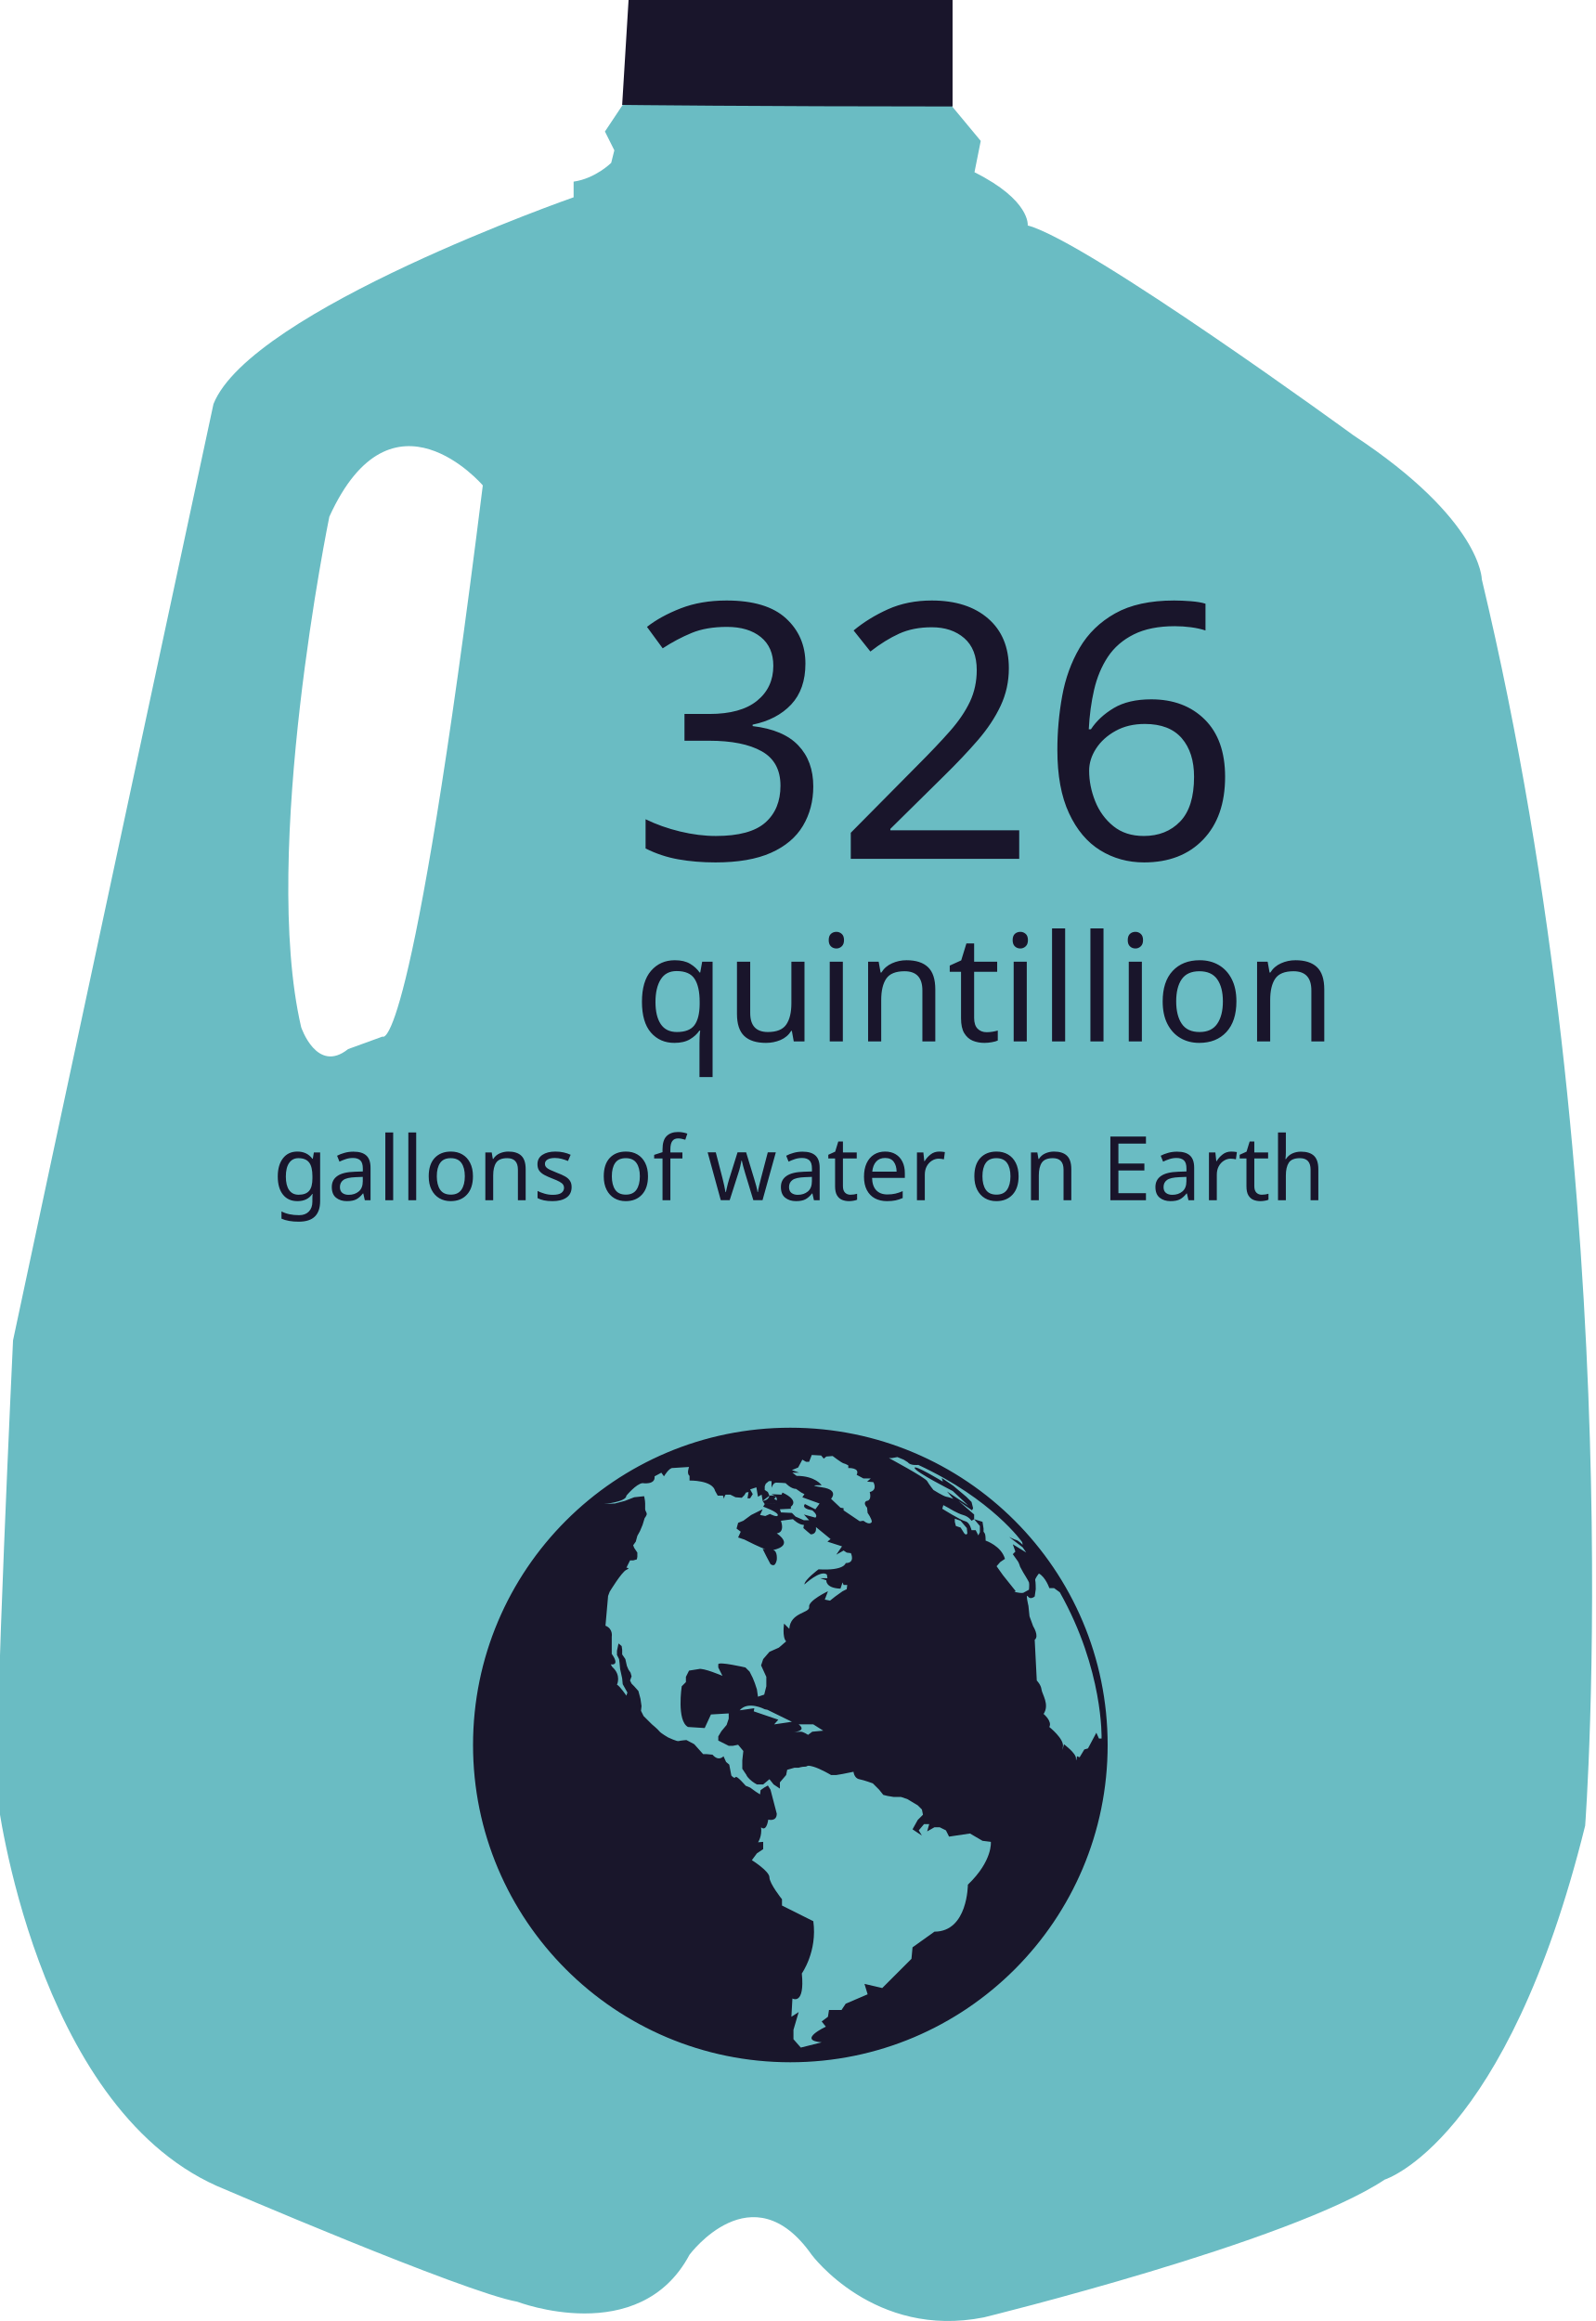
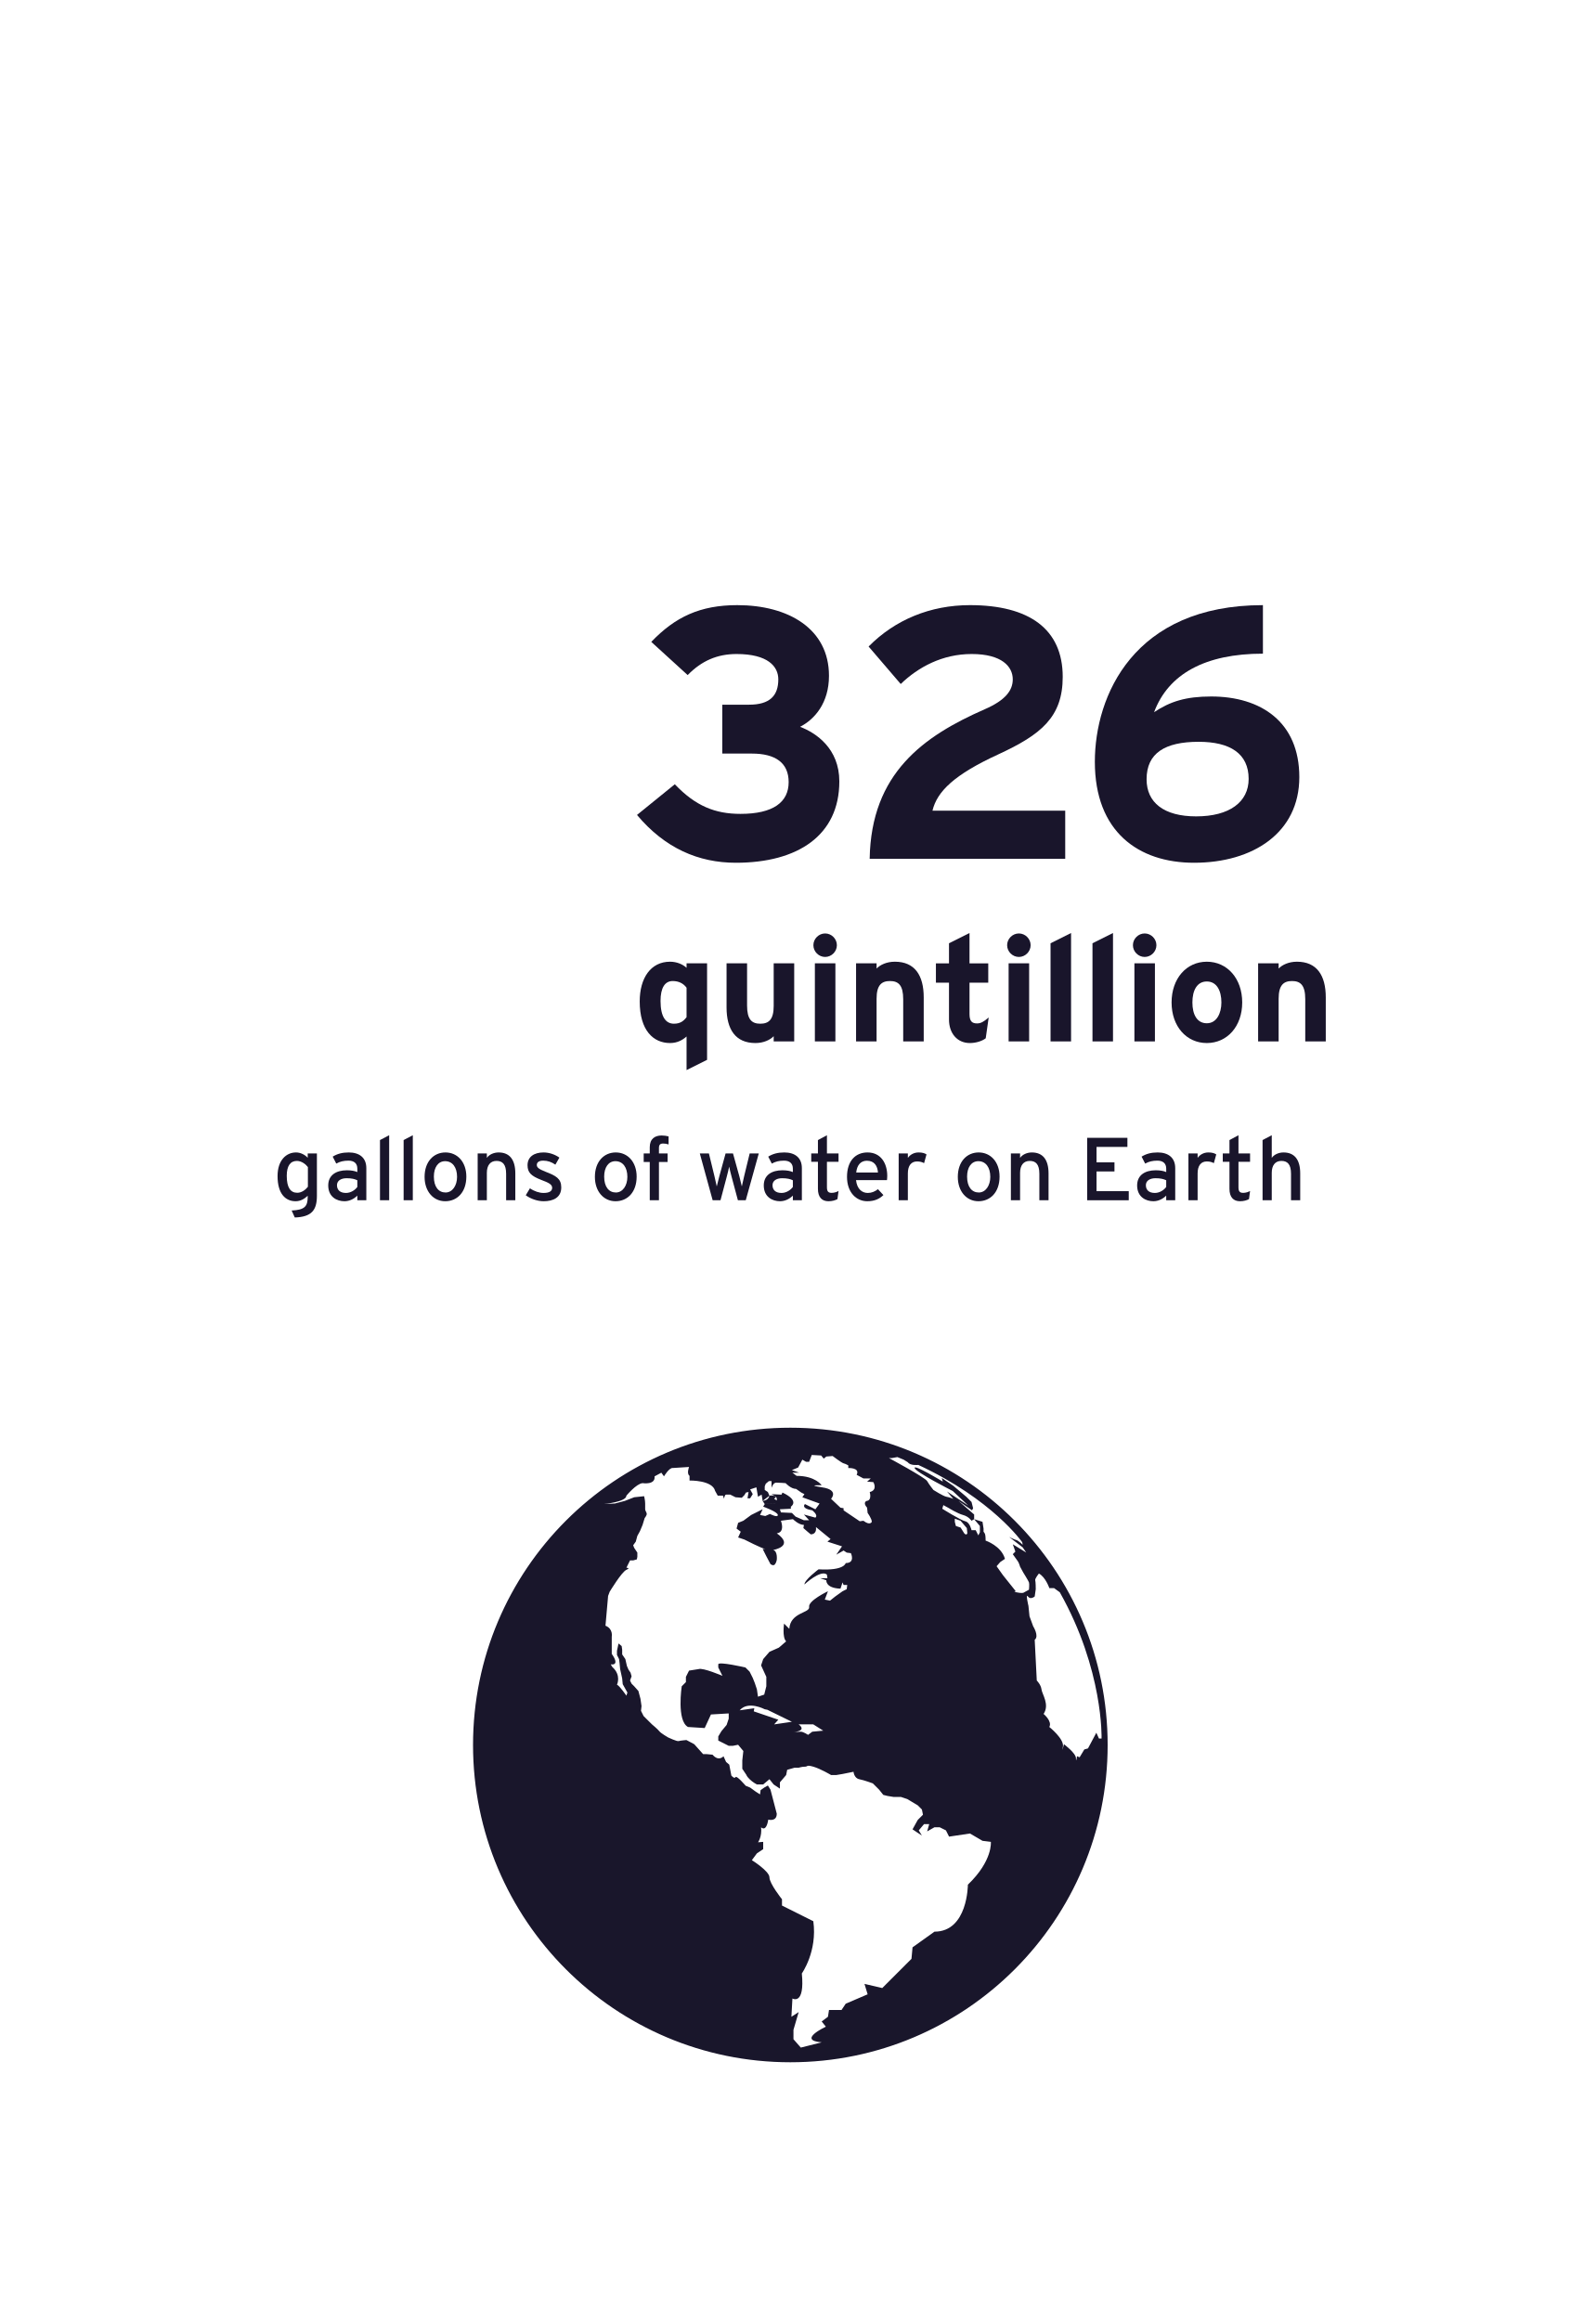
<svg xmlns="http://www.w3.org/2000/svg" version="1.1" id="Layer_1" x="0px" y="0px" width="536.378px" height="780.521px" viewBox="0 0 536.378 780.521" enable-background="new 0 0 536.378 780.521" xml:space="preserve">
-   <g>
-     <g>
-       <path fill="#6ABCC3" d="M329.794,47.392l-2.105,10.53c18.959,9.479,17.902,17.903,17.902,17.903    c20.01,5.263,109.521,70.558,109.521,70.558c43.176,28.433,43.176,48.442,43.176,48.442    c50.553,211.678,34.752,419.134,34.752,419.134c-26.328,106.364-67.396,119.005-67.396,119.005    C434.048,754.024,330.851,779.3,330.851,779.3c-36.859,7.373-57.921-21.062-57.921-21.062c-20.01-28.436-41.069,0-41.069,0    c-16.853,31.595-57.922,15.798-57.922,15.798c-17.903-3.157-101.101-38.964-101.101-38.964    c-61.081-27.385-73.72-130.586-73.72-130.586c-1.052-20.012,5.267-153.751,5.267-153.751    C9.3,427.212,71.786,135.853,71.786,135.853c12.635-31.595,121.105-69.508,121.105-69.508v-5.267    c7.373-1.051,12.637-6.318,12.637-6.318l1.055-4.212l-3.161-6.318l8.424-12.636l2.175-18.333l100.025,15.161L329.794,47.392z     M162.352,163.23c0,0-30.543-35.806-51.604,10.534c0,0-23.17,112.683-9.479,171.655c0,0,5.267,15.797,15.798,7.373l11.584-4.212    C128.651,348.581,138.13,358.056,162.352,163.23z" />
-     </g>
-     <path fill="#19152B" d="M209.215,35.279c0,0,45.303,0.528,111.105,0.528V0H211.368L209.215,35.279z" />
+   <g enable-background="new    ">
+     <path fill="#19152B" d="M247.442,290.136c-12.6,0-23.879-4.92-33.239-16.08l12.719-10.319c6.96,7.319,13.56,9.96,22.079,9.96   c11.04,0,16.199-3.96,16.199-10.68c0-6.479-4.439-9.6-12.359-9.6h-9.959v-16.439h9c6.96,0,9.84-3,9.84-8.52   c0-4.32-3.48-8.52-14.04-8.52c-6.48,0-11.759,2.279-16.439,7.079l-12.239-11.159c8.04-8.399,16.439-12.359,28.918-12.359   c17.16,0,30.839,7.92,30.839,23.759c0,9.12-4.801,14.64-9.721,17.159c5.4,2.04,13.2,7.32,13.2,18.359   C282.241,280.896,268.321,290.136,247.442,290.136z" />
+     <path fill="#19152B" d="M292.443,288.815c0.48-28.799,18.119-41.278,38.639-50.278c7.2-3.119,9.48-6.479,9.48-10.079   c0-4.32-3.721-8.52-13.8-8.52c-9.96,0-17.999,4.439-23.88,10.079l-10.799-12.6c8.879-8.999,20.76-13.919,34.078-13.919   c19.92,0,31.199,8.039,31.199,24.119c0,13.56-7.32,19.439-21.6,26.039c-14.879,6.84-20.639,12.479-22.199,18.959h44.639v16.199   H292.443z" />
+     <path fill="#19152B" d="M401.523,290.136c-18.72,0-33.359-10.439-33.359-33.959c0-22.079,12.959-52.678,56.518-52.678v16.319   c-19.439,0-31.799,6.84-36.598,19.679c5.398-3.6,10.68-5.279,19.199-5.279c16.679,0,29.639,8.52,29.639,27.119   C436.921,280.056,421.322,290.136,401.523,290.136z M403.082,249.457c-11.398,0-17.519,3.84-17.519,12.6   c0,7.8,5.76,12.479,16.679,12.479c11.16,0,17.641-4.8,17.641-12.6C419.882,253.417,413.642,249.457,403.082,249.457z" />
  </g>
-   <text transform="matrix(1 0 0 1 211.6836 288.8154)" fill="#19152B" font-family="'Interstate-Bold'" font-size="120">326 </text>
  <rect x="32.689" y="381.761" fill="none" width="468" height="82" />
-   <text transform="matrix(1 0 0 1 91.7466 403.6309)" fill="#19152B" font-family="'Interstate-Regular'" font-size="30">gallons of water on Earth</text>
-   <text transform="matrix(1 0 0 1 213.1182 350.21)" fill="#19152B" font-family="'Interstate-Bold'" font-size="50">quintillion</text>
-   <path fill="#19162B" d="M372.468,586.821c0,58.921-47.771,106.692-106.699,106.692c-58.934,0-106.703-47.771-106.703-106.692  c0-58.937,47.769-106.702,106.703-106.702C324.695,480.119,372.468,527.887,372.468,586.821z M284.898,533.004h-1.225l-0.354-0.866  l-0.69,2.102c-5.101-0.18-4.752-2.81-4.752-2.81l-2.108-0.702h2.471l-0.184-1.229c-2.109-1.753-7.548,3.337-7.548,3.337  c0-1.579,4.742-5.09,4.742-5.09c8.779,0.521,9.131-2.109,9.131-2.109c3.328,0,1.752-3.333,1.752-3.333l-1.405-0.184l-1.054-0.696  l-2.457,1.4l1.929-2.809l-4.905-1.58l1.053-0.88l-4.92-4.03c0.346,2.63-1.758,2.449-1.758,2.449l-1.051-0.875l-1.411-1.229  l0.175-1.061c-1.753,0-3.686-1.932-3.686-1.932l-4.044,0.529c1.415,4.219-1.397,4.219-1.397,4.219  c6.146,4.387-1.232,5.613-1.232,5.613c1.588,0.347,1.232,3.339,1.232,3.339s-0.178,1.054-0.699,1.578  c-0.534,0.533-1.411-0.167-1.411-0.167l-1.401-2.646l-1.233-2.461c0,0,1.757,0,0.882,0c-0.882,0-7.026-3.148-7.026-3.148  l-2.105-0.707l0.876-1.932l-1.405-1.056l0.529-1.927l1.753-0.707l2.63-1.933l3.866-1.931l-0.876,1.931l1.758,0.348l1.579-0.697  c0,0,2.638,1.399,2.638,0.352c0-1.06-4.92-2.808-4.92-2.808l0.524-0.882l3.689-0.179l0.351-1.047  c0.343-2.106-2.459-1.588-2.459-1.588c-0.348,1.688-2.284,1.764-2.284,1.764l-0.347-2.109l-1.229,0.704l-0.534-3.159l-2.099,0.698  l0.876,1.584l-0.876,1.405h-0.886l0.356-2.109l-0.877,0.175l-0.529,0.872l-0.877,0.886l-2.103-0.174l-1.763-0.882  c0,0-0.877,0-1.401,0c-0.53,0-0.704,1.401-0.704,1.401l-0.346-1.056h-1.763l-0.877-1.574c-0.876-3.688-8.605-3.511-8.605-3.511  v-1.585c-1.054-0.704-0.168-2.979-0.168-2.979l-5.451,0.346c-1.225-0.177-2.981,2.808-2.981,2.808l-0.882-1.229l-2.282,1.229  c0.352,2.987-4.035,2.283-4.035,2.283c-2.11,0.184-5.442,4.214-5.442,4.214c0,2.108-7.555,2.812-7.555,2.812l3.689-0.177  l3.337-0.872l3.16-1.229l3.332-0.354c0,0,0.351,1.408,0.351,2.457c0,1.059,0,1.404,0,1.936c0,0.523,0.535,1.05,0.535,1.579  c0,0.523-0.708,1.401-0.708,1.401l-0.698,2.281l-0.886,2.112l-0.872,1.575l-0.525,1.936l-0.876,1.229l0.347,0.877l1.054,1.578v1.412  l-0.168,0.872l-1.233,0.352h-1.055l-1.229,2.461c0,0,1.575,0,0,0.703c-1.588,0.697-5.62,7.371-5.62,7.371l-0.529,1.412  l-0.881,10.006c2.639,1.045,2.11,3.684,2.11,3.684v5.792c2.985,4.22-0.348,3.519-0.348,3.519l0.525,0.869  c3.155,2.816,1.579,5.974,1.579,5.974c0.881,0.354,3.164,3.692,3.164,3.692l0.343-1.056l-1.576-2.812l-0.182-1.929l-0.688-3.158  l-0.179-1.938l-0.177-1.407l-0.704-1.398v-1.402l0.522-2.46l1.054,0.881l0.173,1.229v1.575l1.068,1.577l0.516,2.287l0.526,1.229  l0.711,1.055l0.343,1.229l-0.521,1.403l0.521,1.058l0.881,0.88l1.406,1.581l0.702,2.633l0.352,2.451l-0.179,1.581l0.877,1.761  l1.406,1.401l1.411,1.399c0,0,1.921,1.59,2.456,2.288c0.521,0.703,2.982,2.109,2.982,2.109s2.984,1.404,3.514,1.223  c0.525-0.177,2.63-0.352,2.63-0.352l2.638,1.404l2.982,3.338h1.227l1.936,0.185c2.11,2.451,3.685,0.521,3.685,0.521l0.881,1.936  l1.054,0.877l0.708,3.688c0,0,1.046,1.225,1.402,0.524c0.346-0.704,3.413,2.894,3.413,2.894l1.503,0.62l1.93,1.402l1.402,0.886  l0.173-1.415l1.229-0.873l1.231-0.7l0.877,1.4l2.109,8.075c0,2.817-2.853,1.998-2.853,1.998c-0.739,4.456-2.419,2.575-2.419,2.575  c0.355,3.148-1.023,5.049-1.023,5.049l1.731-0.141v2.454l-2.108,1.406l-1.703,2.295c0,0,5.917,3.682,5.917,5.789  c0,2.104,4.216,7.362,4.216,7.362v2.109l10.534,5.269c1.409,10.188-3.861,17.567-3.861,17.567c1.054,10.888-3.166,8.422-3.166,8.422  l-0.342,6.148l2.45-1.585l-1.756,5.972v3.159l2.47,2.812l7.016-1.761c-8.43-0.696,1.402-5.265,1.402-5.265l-1.402-1.756l2.109-1.579  l0.352-2.281h4.216l1.403-2.111l7.373-3.161l-1.06-3.507l5.972,1.403l9.832-9.831l0.357-3.861l7.377-5.273  c11.229,0,11.229-15.799,11.229-15.799c8.428-8.075,7.73-14.402,7.73-14.402l-2.809-0.348l-4.215-2.46l-7.031,1.05l-1.053-2.107  l-2.102-1.041h-1.752l-2.463,1.393l0.699-2.446h-1.754l-1.758,2.097l1.055,1.757l-3.158-2.104l1.754-3.157l1.758-1.756l-0.354-1.757  l-1.404-1.404l-3.514-2.104l-2.106-0.707h-2.454l-2.105-0.347l-1.411-0.354l-1.399-1.756l-2.113-2.11c0,0-2.808-1.054-4.562-1.403  c-1.752-0.35-1.933-2.503-1.933-2.503l-3.688,0.743l-2.104,0.355h-1.752c0,0-3.521-2.107-5.976-2.812c-2.458-0.698-1.758,0-2.809,0  c-1.054,0-2.109,0.352-2.109,0.352h-1.397l-2.469,0.702l-0.351,1.758l-2.101,2.461v2.104l-2.108-1.4l-1.406-1.763l-2.105,1.763  h-2.108c0,0-1.402-0.704-2.457-1.763c-1.054-1.052-1.054-1.402-1.054-1.402l-1.407-2.107v-2.809l0.352-3.164l-1.753-2.099  l-1.757,0.351h-1.406l-3.511-1.766v-1.397l1.056-1.758l1.751-2.1l0.704-2.114V576.2l-5.971,0.352l-2.108,4.565l-5.616-0.354  c-3.862-2.104-2.105-13.689-2.105-13.689l1.406-1.406v-1.761l1.055-2.105l3.232-0.515c1.479-0.516,7.998,2.273,7.998,2.273  l-1.402-2.812c0,0,0,0,0-1.051c0-1.062,9.131,1.051,9.131,1.051l1.405,1.4l1.055,2.107l0.702,1.757l0.7,2.108l0.354,2.457  l2.101-0.703l0.708-2.804v-3.167l-1.762-3.854l0.708-2.117l2.105-2.445l3.167-1.41l2.448-2.11c-1.398-1.404-0.694-5.966-0.694-5.966  l1.758,1.748c0.341-5.608,7.016-5.259,6.67-7.372c-0.356-2.104,6.322-5.259,6.322-5.259l-1.057,2.804l1.754,0.352l1.762-1.404  l2.449-1.749l1.406-0.704L284.898,533.004z M293.16,511.765c0-1.057-1.406-2.989-1.406-2.989l-0.174-1.752  c-1.578-1.756-0.184-2.278-0.184-2.278c1.934-0.175,1.061-2.987,1.061-2.987c2.811-0.702,1.225-3.341,1.225-3.341l-2.102-0.169  l1.227-1.061h-2.457l-2.283-1.229c1.229-2.46-2.809-2.283-2.809-2.283v-0.881c0,0-0.877-0.52-1.584-0.692  c-0.695-0.183-3.688-2.466-3.688-2.466l-2.105,0.173L277,490.519l-0.877-1.057l-3.154-0.173l-0.881,2.283h-1.057l-1.227-0.709  l-1.406,2.636l-2.104,0.876l2.456,0.877h-2.288l1.406,1.059c6.322,0,8.43,3.16,8.43,3.16s-5.619-0.175,0.179,0.707  c5.793,0.876,2.985,3.856,2.985,3.856l3.164,2.985l1.045,0.175v0.711l5.44,3.68l1.231-0.173  C292.634,513.169,293.16,511.765,293.16,511.765z M270.326,509.307l3.866,1.054c1.06-0.877-1.054-2.453-1.054-2.453  c-4.037-0.711-2.457-2.113-2.457-2.113l3.511,1.759l1.406-1.936l-5.792-2.103l0.701-1.055l-1.049-0.529l-1.762-1.229  c-1.754,0-3.512-1.938-3.512-1.938s-2.108-0.173-3.164-0.173c-1.054,0-1.575,1.761-1.575,1.761v-2.283h-0.886l-1.05,0.879  l-0.352,0.872v1.231l1.054,0.702l0.527,1.227l-2.284,1.763l0.703,1.049l3.689-0.177l0.351-1.047l-0.88-0.534l0.702-0.697  l-1.575-0.877l3.333,0.173l0.352-0.702c5.97,2.812,2.812,4.743,2.812,4.743v0.693l-3.688,0.184l0.343,1.05l3.698,0.175l1.223,1.235  l2.808,1.225h1.764L270.326,509.307z M266.295,579.015l-8.255-4.039l-0.881-0.175c0,0-5.615-2.982-8.426,0.35l4.912-0.693  l-0.175,1.045l8.254,2.812l-1.405,1.572L266.295,579.015z M266.295,582.526c0,0,2.104-0.176,2.99-0.176  c0.866,0,2.446,1.057,2.446,1.057l1.406-1.057L276.83,582l-3.34-2.115h-4.92C271.732,582.354,266.295,582.526,266.295,582.526z   M305.275,491.74l-1.4-0.877l-2.109-0.87l-1.932,0.351h-0.887c0,0,12.121,6.496,12.824,7.728c0.699,1.227,2.109,2.982,2.109,2.982  s3.338,2.114,4.381,2.283c1.055,0.178,2.293,0.697,2.293,0.697l-2.109-2.456l7.195,4.739l-5.268-4.911c0,0-12.471-6.324-12.814-7.73  c-0.352-1.398,9.482,4.57,9.482,4.57l-0.355-1.237l3.867,2.635l4.383,3.693l1.758,1.752l0.529,2.105l-0.355,0.711l-4.564-3.162  l5.27,4.562v1.576l2.812,0.882l0.352,2.281v1.056c0,0,0.346,0.352,0.523,0.875c0.174,0.525,0.174,2.11,0.174,2.11  s5.27,1.748,6.5,6.14l-1.578,1.061l-1.232,1.411c0,0,1.752,2.455,2.109,2.976c0.352,0.529,3.855,4.747,4.209,5.27  c0.359,0.524-1.225,0.184,0.359,0.524c1.578,0.353,2.281,0.18,2.281,0.18l1.928-1.052c0,0,0.184-1.931,0-2.456  c-0.18-0.54-1.928-3.339-1.928-3.339l-1.055-1.936c0,0-0.355-1.229-0.707-1.756c-0.35-0.524-1.748-2.456-1.748-2.456l0.867-0.88  l-0.867-2.453l4.557,2.802c0,0,0.701,1.057,1.062,1.586c0.346,0.521-2.285-3.341-2.285-3.341l-4.568-3.512  c0,0,1.752,0.886,2.465,1.059c0.693,0.175,2.104,1.58,2.104,1.58l-0.178-0.886c0,0-10.01-14.397-34.945-25.98  C308.781,492.626,306.152,492.974,305.275,491.74z M329.507,515.274v-2.105l-1.938-2.286l-0.877,0.529c0,0-0.883-1.401-2.809-1.931  c-1.936-0.524-4.748-2.287-4.748-2.287l-1.92-1.045l-0.355,1.218c0,0,6.152,3.866,7.729,4.218c1.58,0.353,2.104,2.99,2.104,2.99  h1.408l0.877,1.753L329.507,515.274z M325.289,515.631l-0.174-1.758l-2.1-2.461l-1.941-0.704v1.057l0.354,1.404l1.59,0.526  l1.223,1.936C324.238,515.631,324.937,516.502,325.289,515.631z M349.345,529.151c0,0-1.404,1.753-1.23,2.276  c0.174,0.521,0.174,2.989,0.174,2.989l-0.348,2.453c0,0-1.404,1.229-2.281,0s0.172,3.162,0.172,3.162l0.361,3.512l1.225,3.342  c0,0,2.107,3.332,0.523,4.562l0.697,13.692c0,0,1.406,1.402,1.584,2.985c0.176,1.581,2.812,5.096,0.707,8.25  c0,0,2.979,2.465,1.928,4.392c0,0,5.096,4.041,4.564,6.67c-0.523,2.646,0.352-0.877,0.352-0.877s4.047,2.986,4.047,4.743  c0,1.753,0.348-0.702,0.348-0.702l0.877,0.349l1.578-2.63l1.23-0.35l2.811-5.271l0.881,1.938h0.877c0,0,0.703-23.007-14.045-49.173  l-1.936-1.406h-1.582C352.855,534.06,351.625,530.375,349.345,529.151z" />
+   <g enable-background="new    ">
+     <path fill="#19152B" d="M99.126,409.421l-1.05-2.34c4.44-0.21,5.4-1.41,5.4-4.68v-0.271c-1.14,1.05-2.43,1.83-4.08,1.83   c-3.36,0-6.06-2.46-6.06-8.46c0-5.399,2.97-7.949,6.21-7.949c1.59,0,3.09,0.84,3.93,1.8v-1.47h3.09v14.249   C106.566,406.931,104.826,409.24,99.126,409.421z M103.536,392.472c-0.69-0.931-2.13-2.07-3.69-2.07c-2.22,0-3.42,1.68-3.42,5.01   c0,3.96,1.26,5.7,3.54,5.7c1.47,0,2.76-0.99,3.57-2.011V392.472z" />
+     <path fill="#19152B" d="M120.156,403.631v-1.56c-1.08,1.079-2.61,1.89-4.32,1.89c-2.55,0-5.46-1.44-5.46-5.31   c0-3.51,2.7-5.101,6.27-5.101c1.47,0,2.64,0.211,3.51,0.601v-1.17c0-1.71-1.05-2.67-2.97-2.67c-1.62,0-2.88,0.3-4.11,0.99   l-1.2-2.34c1.5-0.931,3.18-1.41,5.4-1.41c3.51,0,5.91,1.71,5.91,5.279v10.8H120.156z M120.156,396.911   c-0.84-0.42-1.92-0.69-3.6-0.69c-1.979,0-3.24,0.9-3.24,2.341c0,1.56,0.99,2.609,3.03,2.609c1.65,0,3.09-1.02,3.81-2.01V396.911z" />
+     <path fill="#19152B" d="M127.776,403.631v-20.249l3.09-1.62v21.869H127.776z" />
+     <path fill="#19152B" d="M135.726,403.631v-20.249l3.09-1.62v21.869H135.726z" />
+     <path fill="#19152B" d="M149.706,403.961c-3.959,0-6.93-3.27-6.93-8.189c0-5.16,3.06-8.22,7.02-8.22c4.02,0,7.02,3.21,7.02,8.13   C156.815,400.901,153.755,403.961,149.706,403.961z M149.676,390.491c-2.34,0-3.78,2.07-3.78,5.19c0,3.449,1.59,5.339,3.93,5.339   s3.87-2.369,3.87-5.249C153.696,392.562,152.166,390.491,149.676,390.491z" />
+     <path fill="#19152B" d="M170.195,403.631v-8.909c0-3.181-1.2-4.32-3.24-4.32c-2.07,0-3.24,1.47-3.24,4.02v9.21h-3.09v-15.749h3.09   v1.5c0.78-1.141,2.34-1.83,3.96-1.83c3.66,0,5.61,2.399,5.61,7.05v9.029H170.195z" />
+     <path fill="#19152B" d="M182.825,403.961c-2.13,0-4.44-0.84-6.03-2.01l1.41-2.34c1.47,1.02,3.12,1.56,4.59,1.56   c1.95,0,2.88-0.63,2.88-1.74c0-1.199-1.38-1.77-3.66-2.64c-3.39-1.32-4.62-2.46-4.62-4.949c0-2.82,2.22-4.29,5.37-4.29   c1.98,0,3.93,0.72,5.34,1.739l-1.35,2.37c-1.29-0.899-2.58-1.35-4.08-1.35c-1.5,0-2.16,0.6-2.16,1.439c0,0.78,0.54,1.351,2.91,2.28   c3.51,1.35,5.31,2.31,5.31,5.279C188.735,402.791,185.915,403.961,182.825,403.961z" />
+     <path fill="#19152B" d="M206.975,403.961c-3.959,0-6.93-3.27-6.93-8.189c0-5.16,3.06-8.22,7.02-8.22c4.02,0,7.02,3.21,7.02,8.13   C214.084,400.901,211.024,403.961,206.975,403.961z M206.945,390.491c-2.34,0-3.78,2.07-3.78,5.19c0,3.449,1.59,5.339,3.93,5.339   s3.87-2.369,3.87-5.249C210.965,392.562,209.435,390.491,206.945,390.491z" />
+     <path fill="#19152B" d="M223.024,384.552c-1.02,0-1.44,0.39-1.44,1.53v1.8h2.91v2.88h-2.91v12.869h-3.09v-12.869h-2.04v-2.88h2.04   v-2.07c0-2.88,1.77-3.96,3.99-3.96c0.81,0,1.68,0.12,2.34,0.3v2.7C224.104,384.642,223.564,384.552,223.024,384.552z" />
+     <path fill="#19152B" d="M250.774,403.631h-2.64l-2.13-7.949c-0.33-1.2-0.66-2.61-0.81-3.36c-0.15,0.75-0.48,2.19-0.81,3.39   l-2.1,7.92h-2.64l-4.319-15.749h3.06l1.86,7.649c0.3,1.2,0.63,2.7,0.78,3.45c0.18-0.78,0.54-2.221,0.87-3.45l2.1-7.649h2.49   l2.13,7.68c0.33,1.229,0.66,2.64,0.84,3.42c0.18-0.78,0.48-2.25,0.78-3.45l1.86-7.649h3.06L250.774,403.631z" />
+     <path fill="#19152B" d="M266.614,403.631v-1.56c-1.08,1.079-2.61,1.89-4.32,1.89c-2.55,0-5.46-1.44-5.46-5.31   c0-3.51,2.7-5.101,6.27-5.101c1.47,0,2.64,0.211,3.51,0.601v-1.17c0-1.71-1.05-2.67-2.97-2.67c-1.62,0-2.88,0.3-4.11,0.99   l-1.2-2.34c1.5-0.931,3.18-1.41,5.4-1.41c3.51,0,5.91,1.71,5.91,5.279v10.8H266.614z M266.614,396.911   c-0.84-0.42-1.92-0.69-3.6-0.69c-1.979,0-3.24,0.9-3.24,2.341c0,1.56,0.99,2.609,3.03,2.609c1.65,0,3.09-1.02,3.81-2.01V396.911z" />
+     <path fill="#19152B" d="M281.614,403.241c-0.75,0.42-1.8,0.72-3.03,0.72c-2.189,0-3.539-1.35-3.539-4.17v-9.09h-2.25v-2.819h2.25   v-4.5l3.029-1.62v6.12h3.9v2.819h-3.9v8.55c0,1.47,0.48,1.89,1.62,1.89c0.81,0,1.71-0.3,2.28-0.63L281.614,403.241z" />
+     <path fill="#19152B" d="M298.263,396.852h-10.409c0.33,3.029,2.04,4.319,3.96,4.319c1.32,0,2.37-0.479,3.42-1.26l1.83,1.979   c-1.38,1.32-3.029,2.07-5.43,2.07c-3.689,0-6.811-2.97-6.811-8.189c0-5.34,2.82-8.22,6.9-8.22c4.47,0,6.63,3.63,6.63,7.89   C298.354,396.011,298.294,396.521,298.263,396.852z M291.514,390.342c-2.069,0-3.33,1.439-3.601,3.959h7.32   C295.083,392.142,294.064,390.342,291.514,390.342z" />
+     <path fill="#19152B" d="M310.744,391.151c-0.66-0.36-1.35-0.57-2.37-0.57c-1.95,0-3.09,1.38-3.09,4.05v9h-3.09v-15.749h3.09v1.5   c0.72-1.051,2.04-1.83,3.601-1.83c1.26,0,2.039,0.239,2.67,0.66L310.744,391.151z" />
+     <path fill="#19152B" d="M329.013,403.961c-3.959,0-6.93-3.27-6.93-8.189c0-5.16,3.061-8.22,7.02-8.22c4.02,0,7.02,3.21,7.02,8.13   C336.123,400.901,333.063,403.961,329.013,403.961z M328.984,390.491c-2.34,0-3.78,2.07-3.78,5.19c0,3.449,1.59,5.339,3.93,5.339   s3.87-2.369,3.87-5.249C333.003,392.562,331.473,390.491,328.984,390.491z" />
+     <path fill="#19152B" d="M349.503,403.631v-8.909c0-3.181-1.2-4.32-3.24-4.32c-2.07,0-3.24,1.47-3.24,4.02v9.21h-3.09v-15.749h3.09   v1.5c0.781-1.141,2.34-1.83,3.961-1.83c3.659,0,5.609,2.399,5.609,7.05v9.029H349.503z" />
+     <path fill="#19152B" d="M365.583,403.631v-20.999h13.529v3.06h-10.38v5.19h6.03v3.06h-6.03v6.63h10.829v3.06H365.583z" />
+     <path fill="#19152B" d="M392.162,403.631v-1.56c-1.08,1.079-2.609,1.89-4.319,1.89c-2.55,0-5.46-1.44-5.46-5.31   c0-3.51,2.7-5.101,6.27-5.101c1.471,0,2.641,0.211,3.51,0.601v-1.17c0-1.71-1.049-2.67-2.969-2.67c-1.621,0-2.881,0.3-4.11,0.99   l-1.2-2.34c1.5-0.931,3.18-1.41,5.4-1.41c3.51,0,5.909,1.71,5.909,5.279v10.8H392.162z M392.162,396.911   c-0.84-0.42-1.92-0.69-3.6-0.69c-1.979,0-3.24,0.9-3.24,2.341c0,1.56,0.99,2.609,3.03,2.609c1.649,0,3.09-1.02,3.81-2.01V396.911z" />
+     <path fill="#19152B" d="M408.182,391.151c-0.66-0.36-1.35-0.57-2.37-0.57c-1.95,0-3.09,1.38-3.09,4.05v9h-3.09v-15.749h3.09v1.5   c0.72-1.051,2.04-1.83,3.6-1.83c1.261,0,2.04,0.239,2.67,0.66L408.182,391.151z" />
+     <path fill="#19152B" d="M420.001,403.241c-0.75,0.42-1.8,0.72-3.03,0.72c-2.189,0-3.539-1.35-3.539-4.17v-9.09h-2.25v-2.819h2.25   v-4.5l3.029-1.62v6.12h3.9v2.819h-3.9v8.55c0,1.47,0.48,1.89,1.62,1.89c0.81,0,1.71-0.3,2.28-0.63L420.001,403.241z" />
+     <path fill="#19152B" d="M434.131,403.631v-8.909c0-3.181-1.2-4.32-3.24-4.32c-2.069,0-3.239,1.47-3.239,4.02v9.21h-3.09v-20.249   l3.09-1.62v7.62c0.779-1.141,2.34-1.83,3.96-1.83c3.659,0,5.609,2.399,5.609,7.05v9.029H434.131z" />
+   </g>
+   <g enable-background="new    ">
+     <path fill="#19152B" d="M230.869,359.86V348.56c-1.3,1.15-3.05,2.2-5.55,2.2c-5.6,0-10.201-4.2-10.201-14.001   c0-7.851,3.7-13.351,10.201-13.351c2.3,0,4.3,0.9,5.55,2.05v-1.5h6.9v32.452L230.869,359.86z M230.869,332.159   c-1.05-1.45-2.65-2.25-4.65-2.25c-2.65,0-4.1,2.3-4.1,6.7c0,5.4,1.8,7.65,4.5,7.65c2.15,0,3.25-0.9,4.25-2.2V332.159z" />
+     <path fill="#19152B" d="M260.169,350.21v-1.75c-1.2,1.25-3.4,2.3-6.15,2.3c-6.7,0-9.701-4.6-9.701-12.001v-14.801h6.9v14.201   c0,4.7,1.6,6.101,4.45,6.101c2.851,0,4.5-1.4,4.5-5.95v-14.352h6.9v26.252H260.169z" />
+     <path fill="#19152B" d="M277.468,321.809c-2.15,0-3.95-1.801-3.95-3.95c0-2.15,1.8-3.95,3.95-3.95s3.95,1.8,3.95,3.95   C281.418,320.008,279.619,321.809,277.468,321.809z M274.018,350.21v-26.252h6.9v26.252H274.018z" />
+     <path fill="#19152B" d="M303.719,350.21v-14.201c0-4.7-1.601-6.1-4.45-6.1s-4.5,1.399-4.5,5.95v14.351h-6.9v-26.252h6.9v1.75   c1.199-1.25,3.4-2.3,6.15-2.3c6.7,0,9.7,4.601,9.7,12.001v14.801H303.719z" />
+     <path fill="#19152B" d="M331.469,349.16c-1.149,0.899-3.2,1.6-5.351,1.6c-4.25,0-7-3.3-7-7.9v-12.4h-4.4v-6.501h4.4v-6.75l6.9-3.45   v10.2h6.301v6.501h-6.301v10.551c0,2.5,0.9,3.149,2.551,3.149c1.25,0,2.199-0.55,3.899-2L331.469,349.16z" />
+     <path fill="#19152B" d="M342.619,321.809c-2.15,0-3.951-1.801-3.951-3.95c0-2.15,1.801-3.95,3.951-3.95s3.949,1.8,3.949,3.95   C346.568,320.008,344.769,321.809,342.619,321.809z M339.167,350.21v-26.252h6.9v26.252H339.167z" />
+     <path fill="#19152B" d="M353.267,350.21v-33.002l6.9-3.45v36.452H353.267z" />
+     <path fill="#19152B" d="M367.368,350.21v-33.002l6.9-3.45v36.452H367.368z" />
+     <path fill="#19152B" d="M384.917,321.809c-2.15,0-3.95-1.801-3.95-3.95c0-2.15,1.8-3.95,3.95-3.95s3.95,1.8,3.95,3.95   C388.868,320.008,387.068,321.809,384.917,321.809z M381.467,350.21v-26.252h6.9v26.252H381.467z" />
+     <path fill="#19152B" d="M405.818,350.76c-6.85,0-11.851-5.601-11.851-13.65c0-8.051,5.001-13.701,11.851-13.701   c6.851,0,11.9,5.65,11.9,13.701C417.718,345.159,412.668,350.76,405.818,350.76z M405.818,330.059c-3.3,0-4.85,3-4.85,7.051   c0,4.05,1.55,7,4.85,7c3.301,0,4.9-3.35,4.9-7C410.718,333.109,409.119,330.059,405.818,330.059z" />
+     <path fill="#19152B" d="M438.917,350.21v-14.201c0-4.7-1.6-6.1-4.449-6.1c-2.851,0-4.501,1.399-4.501,5.95v14.351h-6.9v-26.252h6.9   v1.75c1.2-1.25,3.4-2.3,6.15-2.3c6.7,0,9.7,4.601,9.7,12.001v14.801H438.917z" />
+   </g>
+   <path fill="#19162B" d="M372.468,586.821c0,58.921-47.771,106.691-106.699,106.691c-58.934,0-106.703-47.771-106.703-106.691  c0-58.938,47.769-106.702,106.703-106.702C324.695,480.119,372.468,527.887,372.468,586.821z M284.898,533.004h-1.225l-0.354-0.866  l-0.69,2.103c-5.101-0.181-4.752-2.811-4.752-2.811l-2.107-0.702h2.471l-0.184-1.229c-2.109-1.753-7.549,3.337-7.549,3.337  c0-1.579,4.742-5.09,4.742-5.09c8.779,0.521,9.131-2.109,9.131-2.109c3.328,0,1.752-3.333,1.752-3.333l-1.404-0.184l-1.055-0.696  l-2.457,1.4l1.93-2.81l-4.904-1.58l1.053-0.88l-4.92-4.03c0.346,2.631-1.758,2.449-1.758,2.449l-1.052-0.875l-1.411-1.229  l0.176-1.062c-1.753,0-3.687-1.932-3.687-1.932l-4.044,0.529c1.415,4.219-1.397,4.219-1.397,4.219  c6.146,4.387-1.232,5.613-1.232,5.613c1.588,0.347,1.232,3.339,1.232,3.339s-0.178,1.054-0.699,1.577  c-0.534,0.533-1.411-0.166-1.411-0.166l-1.401-2.646l-1.233-2.461c0,0,1.757,0,0.882,0c-0.882,0-7.026-3.148-7.026-3.148  l-2.105-0.707l0.876-1.932l-1.405-1.056l0.529-1.928l1.753-0.707l2.63-1.933l3.866-1.931l-0.876,1.931l1.758,0.348l1.579-0.696  c0,0,2.638,1.398,2.638,0.352c0-1.06-4.92-2.808-4.92-2.808l0.524-0.882l3.689-0.18l0.351-1.047  c0.343-2.105-2.459-1.588-2.459-1.588c-0.348,1.688-2.284,1.764-2.284,1.764l-0.347-2.108l-1.229,0.704l-0.534-3.159l-2.099,0.698  l0.876,1.584l-0.876,1.404h-0.886l0.356-2.108l-0.877,0.175l-0.529,0.872l-0.877,0.886l-2.103-0.174l-1.763-0.882  c0,0-0.877,0-1.401,0c-0.53,0-0.704,1.4-0.704,1.4l-0.346-1.056h-1.763l-0.877-1.574c-0.876-3.688-8.605-3.511-8.605-3.511V496.3  c-1.054-0.704-0.168-2.979-0.168-2.979l-5.451,0.347c-1.225-0.177-2.981,2.808-2.981,2.808l-0.882-1.229l-2.282,1.229  c0.352,2.987-4.035,2.283-4.035,2.283c-2.11,0.184-5.442,4.214-5.442,4.214c0,2.108-7.555,2.812-7.555,2.812l3.689-0.178  l3.337-0.872l3.16-1.229l3.332-0.354c0,0,0.351,1.408,0.351,2.457c0,1.06,0,1.404,0,1.937c0,0.522,0.535,1.05,0.535,1.579  c0,0.522-0.708,1.4-0.708,1.4l-0.698,2.281l-0.886,2.112l-0.872,1.575l-0.525,1.936l-0.876,1.229l0.347,0.877l1.054,1.578v1.411  l-0.168,0.872l-1.233,0.353h-1.055l-1.229,2.461c0,0,1.575,0,0,0.703c-1.588,0.696-5.62,7.371-5.62,7.371l-0.529,1.411  l-0.881,10.007c2.639,1.045,2.11,3.684,2.11,3.684v5.792c2.985,4.22-0.348,3.519-0.348,3.519l0.525,0.869  c3.155,2.816,1.579,5.975,1.579,5.975c0.881,0.354,3.164,3.691,3.164,3.691l0.343-1.056l-1.576-2.812l-0.182-1.929l-0.688-3.158  l-0.179-1.938l-0.177-1.407l-0.704-1.398v-1.401l0.522-2.46l1.054,0.881l0.173,1.229v1.575l1.068,1.577l0.516,2.287l0.526,1.229  l0.711,1.056l0.343,1.229l-0.521,1.403l0.521,1.058l0.881,0.88l1.406,1.581l0.702,2.634l0.352,2.45l-0.179,1.581l0.877,1.762  l1.406,1.4l1.411,1.399c0,0,1.921,1.59,2.456,2.288c0.521,0.703,2.982,2.108,2.982,2.108s2.984,1.404,3.514,1.224  c0.525-0.178,2.63-0.353,2.63-0.353l2.638,1.404l2.982,3.338h1.227l1.936,0.186c2.11,2.45,3.685,0.521,3.685,0.521l0.881,1.936  l1.054,0.878l0.708,3.688c0,0,1.046,1.225,1.402,0.524c0.346-0.704,3.413,2.894,3.413,2.894l1.503,0.62l1.93,1.402l1.402,0.886  l0.173-1.415l1.229-0.873l1.231-0.7l0.877,1.4l2.109,8.075c0,2.816-2.853,1.998-2.853,1.998c-0.739,4.455-2.419,2.574-2.419,2.574  c0.355,3.148-1.023,5.049-1.023,5.049l1.731-0.141v2.454l-2.108,1.406l-1.703,2.295c0,0,5.917,3.682,5.917,5.789  c0,2.104,4.216,7.361,4.216,7.361v2.109l10.535,5.269c1.408,10.188-3.861,17.567-3.861,17.567c1.054,10.888-3.167,8.422-3.167,8.422  l-0.342,6.148l2.45-1.585l-1.756,5.972v3.159l2.471,2.812l7.016-1.761c-8.43-0.696,1.402-5.265,1.402-5.265l-1.402-1.756  l2.109-1.579l0.352-2.281h4.216l1.403-2.111l7.373-3.161l-1.061-3.507l5.973,1.403l9.832-9.831l0.357-3.861l7.377-5.272  c11.229,0,11.229-15.799,11.229-15.799c8.428-8.075,7.73-14.402,7.73-14.402l-2.811-0.348l-4.215-2.46l-7.031,1.05l-1.053-2.107  l-2.102-1.041h-1.752l-2.463,1.394l0.699-2.446h-1.754l-1.758,2.097l1.055,1.757l-3.158-2.104l1.754-3.157l1.758-1.756l-0.354-1.757  l-1.404-1.404l-3.514-2.104l-2.106-0.707h-2.454l-2.104-0.348l-1.411-0.354l-1.398-1.756l-2.113-2.11c0,0-2.809-1.054-4.562-1.403  c-1.752-0.35-1.934-2.503-1.934-2.503l-3.688,0.743l-2.104,0.355h-1.752c0,0-3.521-2.107-5.977-2.812c-2.458-0.698-1.758,0-2.809,0  c-1.055,0-2.109,0.353-2.109,0.353h-1.397l-2.469,0.701l-0.351,1.759l-2.101,2.461v2.104l-2.108-1.399l-1.406-1.764l-2.105,1.764  h-2.108c0,0-1.402-0.704-2.457-1.764c-1.054-1.052-1.054-1.401-1.054-1.401l-1.407-2.107v-2.809l0.352-3.164l-1.753-2.1  l-1.757,0.352h-1.406l-3.511-1.767v-1.396l1.056-1.758l1.751-2.101l0.704-2.113V576.2l-5.971,0.352l-2.108,4.565l-5.616-0.354  c-3.862-2.104-2.105-13.688-2.105-13.688l1.406-1.406v-1.761l1.055-2.105l3.232-0.515c1.479-0.516,7.998,2.272,7.998,2.272  l-1.402-2.812c0,0,0,0,0-1.051c0-1.062,9.131,1.051,9.131,1.051l1.405,1.4l1.055,2.106l0.702,1.757l0.7,2.108l0.354,2.457  l2.101-0.703l0.708-2.804v-3.167l-1.762-3.854l0.708-2.117l2.105-2.444l3.167-1.41l2.448-2.11c-1.398-1.404-0.694-5.966-0.694-5.966  l1.758,1.748c0.341-5.608,7.016-5.259,6.669-7.372c-0.355-2.104,6.322-5.259,6.322-5.259l-1.057,2.804l1.754,0.353l1.762-1.404  l2.449-1.749l1.406-0.704L284.898,533.004z M293.16,511.765c0-1.057-1.406-2.988-1.406-2.988l-0.174-1.752  c-1.578-1.757-0.184-2.278-0.184-2.278c1.934-0.175,1.061-2.987,1.061-2.987c2.812-0.702,1.226-3.341,1.226-3.341l-2.103-0.169  l1.228-1.062h-2.457l-2.283-1.229c1.229-2.46-2.81-2.283-2.81-2.283v-0.881c0,0-0.877-0.52-1.584-0.692  c-0.694-0.183-3.688-2.466-3.688-2.466l-2.105,0.173L277,490.519l-0.877-1.057l-3.154-0.173l-0.881,2.283h-1.057l-1.227-0.709  l-1.406,2.636l-2.104,0.876l2.456,0.877h-2.288l1.406,1.059c6.322,0,8.43,3.16,8.43,3.16s-5.619-0.175,0.179,0.707  c5.793,0.876,2.985,3.856,2.985,3.856l3.164,2.984l1.045,0.176v0.711l5.439,3.68l1.23-0.173  C292.634,513.169,293.16,511.765,293.16,511.765z M270.326,509.307l3.866,1.055c1.06-0.877-1.054-2.453-1.054-2.453  c-4.037-0.711-2.457-2.113-2.457-2.113l3.511,1.759l1.406-1.936l-5.792-2.104l0.701-1.055l-1.049-0.529l-1.763-1.229  c-1.754,0-3.512-1.938-3.512-1.938s-2.108-0.173-3.164-0.173c-1.054,0-1.575,1.761-1.575,1.761v-2.282h-0.886l-1.05,0.879  l-0.352,0.872v1.23l1.054,0.702l0.527,1.228l-2.284,1.763l0.703,1.049l3.689-0.177l0.351-1.047l-0.88-0.534l0.702-0.697  l-1.575-0.877l3.333,0.173l0.352-0.702c5.97,2.812,2.812,4.743,2.812,4.743v0.693l-3.688,0.184l0.343,1.05l3.698,0.176l1.223,1.234  l2.809,1.226h1.764L270.326,509.307z M266.295,579.015l-8.255-4.039l-0.881-0.175c0,0-5.615-2.981-8.426,0.351l4.912-0.693  l-0.175,1.045l8.254,2.812l-1.405,1.571L266.295,579.015z M266.295,582.526c0,0,2.104-0.177,2.99-0.177  c0.866,0,2.446,1.058,2.446,1.058l1.406-1.058l3.692-0.35l-3.34-2.115h-4.92C271.732,582.354,266.295,582.526,266.295,582.526z   M305.275,491.74l-1.4-0.877l-2.108-0.87l-1.933,0.351h-0.887c0,0,12.121,6.496,12.824,7.729c0.699,1.227,2.109,2.981,2.109,2.981  s3.338,2.114,4.381,2.283c1.055,0.178,2.293,0.697,2.293,0.697l-2.109-2.456l7.195,4.739l-5.268-4.911c0,0-12.471-6.324-12.814-7.73  c-0.352-1.397,9.482,4.57,9.482,4.57l-0.355-1.237l3.867,2.635l4.383,3.693l1.758,1.752l0.529,2.105l-0.355,0.711l-4.564-3.162  l5.271,4.562v1.576l2.811,0.882l0.354,2.281v1.056c0,0,0.346,0.353,0.521,0.875c0.174,0.525,0.174,2.11,0.174,2.11  s5.271,1.748,6.5,6.14l-1.576,1.062l-1.232,1.411c0,0,1.752,2.455,2.109,2.976c0.352,0.529,3.854,4.747,4.209,5.271  c0.357,0.523-1.227,0.184,0.357,0.523c1.578,0.354,2.281,0.181,2.281,0.181l1.928-1.053c0,0,0.186-1.931,0-2.456  c-0.18-0.54-1.928-3.339-1.928-3.339l-1.055-1.936c0,0-0.355-1.229-0.707-1.756c-0.35-0.524-1.748-2.456-1.748-2.456l0.867-0.88  l-0.867-2.453l4.557,2.802c0,0,0.701,1.057,1.062,1.586c0.346,0.521-2.285-3.341-2.285-3.341l-4.568-3.512  c0,0,1.752,0.886,2.465,1.059c0.693,0.175,2.105,1.58,2.105,1.58l-0.178-0.886c0,0-10.012-14.397-34.945-25.98  C308.781,492.626,306.152,492.974,305.275,491.74z M329.507,515.274v-2.105l-1.938-2.286l-0.877,0.529c0,0-0.885-1.401-2.811-1.931  c-1.936-0.524-4.748-2.287-4.748-2.287l-1.92-1.045l-0.354,1.218c0,0,6.15,3.866,7.729,4.218c1.58,0.353,2.104,2.99,2.104,2.99  h1.408l0.877,1.753L329.507,515.274z M325.289,515.631l-0.174-1.758l-2.1-2.461l-1.941-0.704v1.057l0.354,1.404l1.59,0.526  l1.225,1.936C324.238,515.631,324.937,516.502,325.289,515.631z M349.345,529.151c0,0-1.404,1.753-1.23,2.275  c0.174,0.521,0.174,2.989,0.174,2.989l-0.348,2.453c0,0-1.404,1.229-2.281,0c-0.877-1.229,0.172,3.162,0.172,3.162l0.361,3.512  l1.225,3.342c0,0,2.107,3.332,0.523,4.562l0.697,13.691c0,0,1.406,1.402,1.584,2.985c0.176,1.581,2.812,5.096,0.707,8.25  c0,0,2.979,2.465,1.928,4.392c0,0,5.096,4.041,4.564,6.67c-0.523,2.646,0.352-0.877,0.352-0.877s4.047,2.986,4.047,4.743  c0,1.753,0.348-0.702,0.348-0.702l0.877,0.35l1.578-2.63l1.23-0.351l2.811-5.271l0.881,1.938h0.877c0,0,0.703-23.007-14.045-49.173  l-1.936-1.406h-1.582C352.855,534.06,351.625,530.375,349.345,529.151z" />
</svg>
